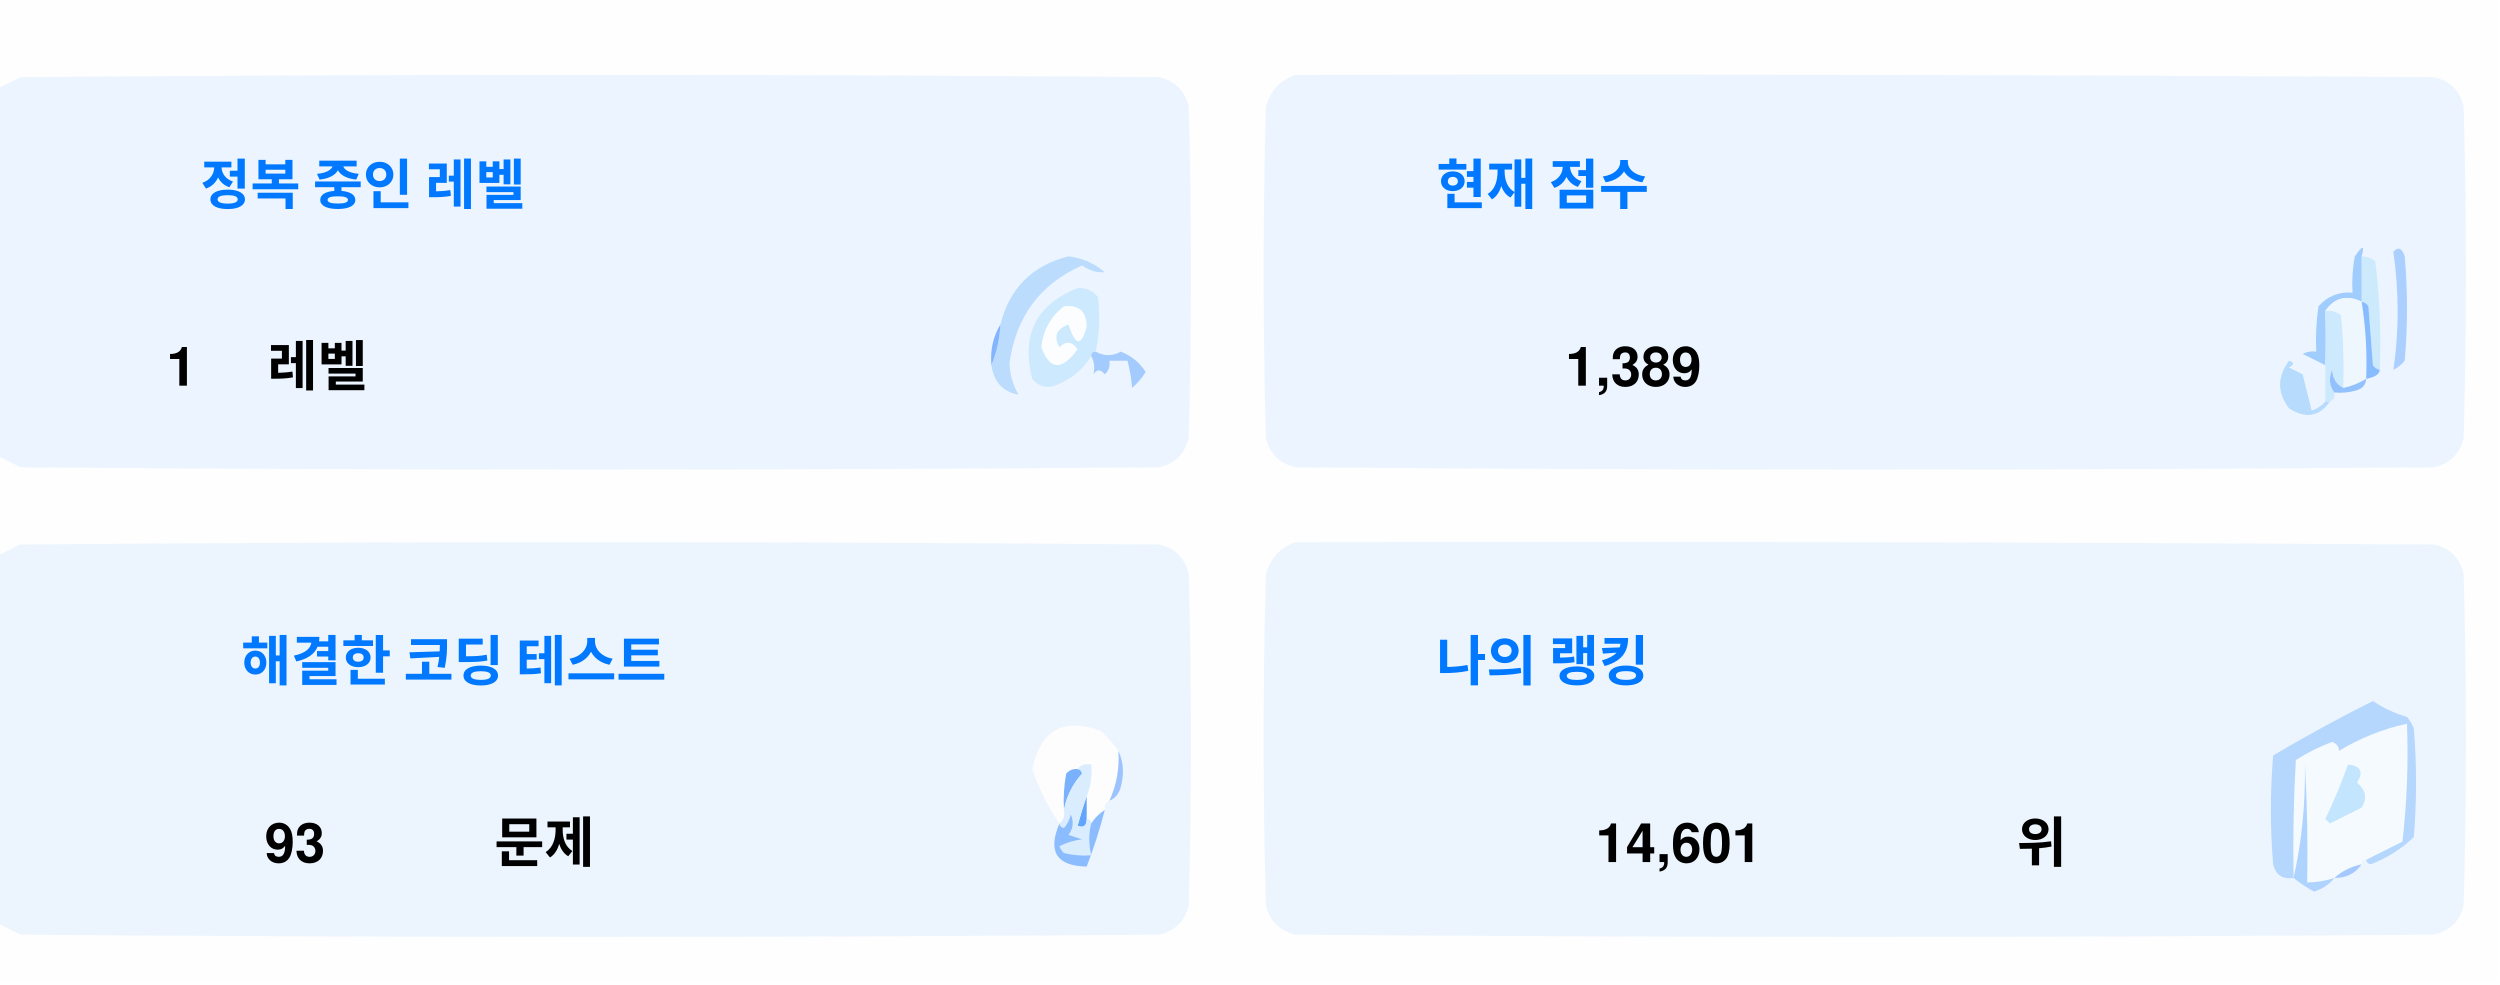
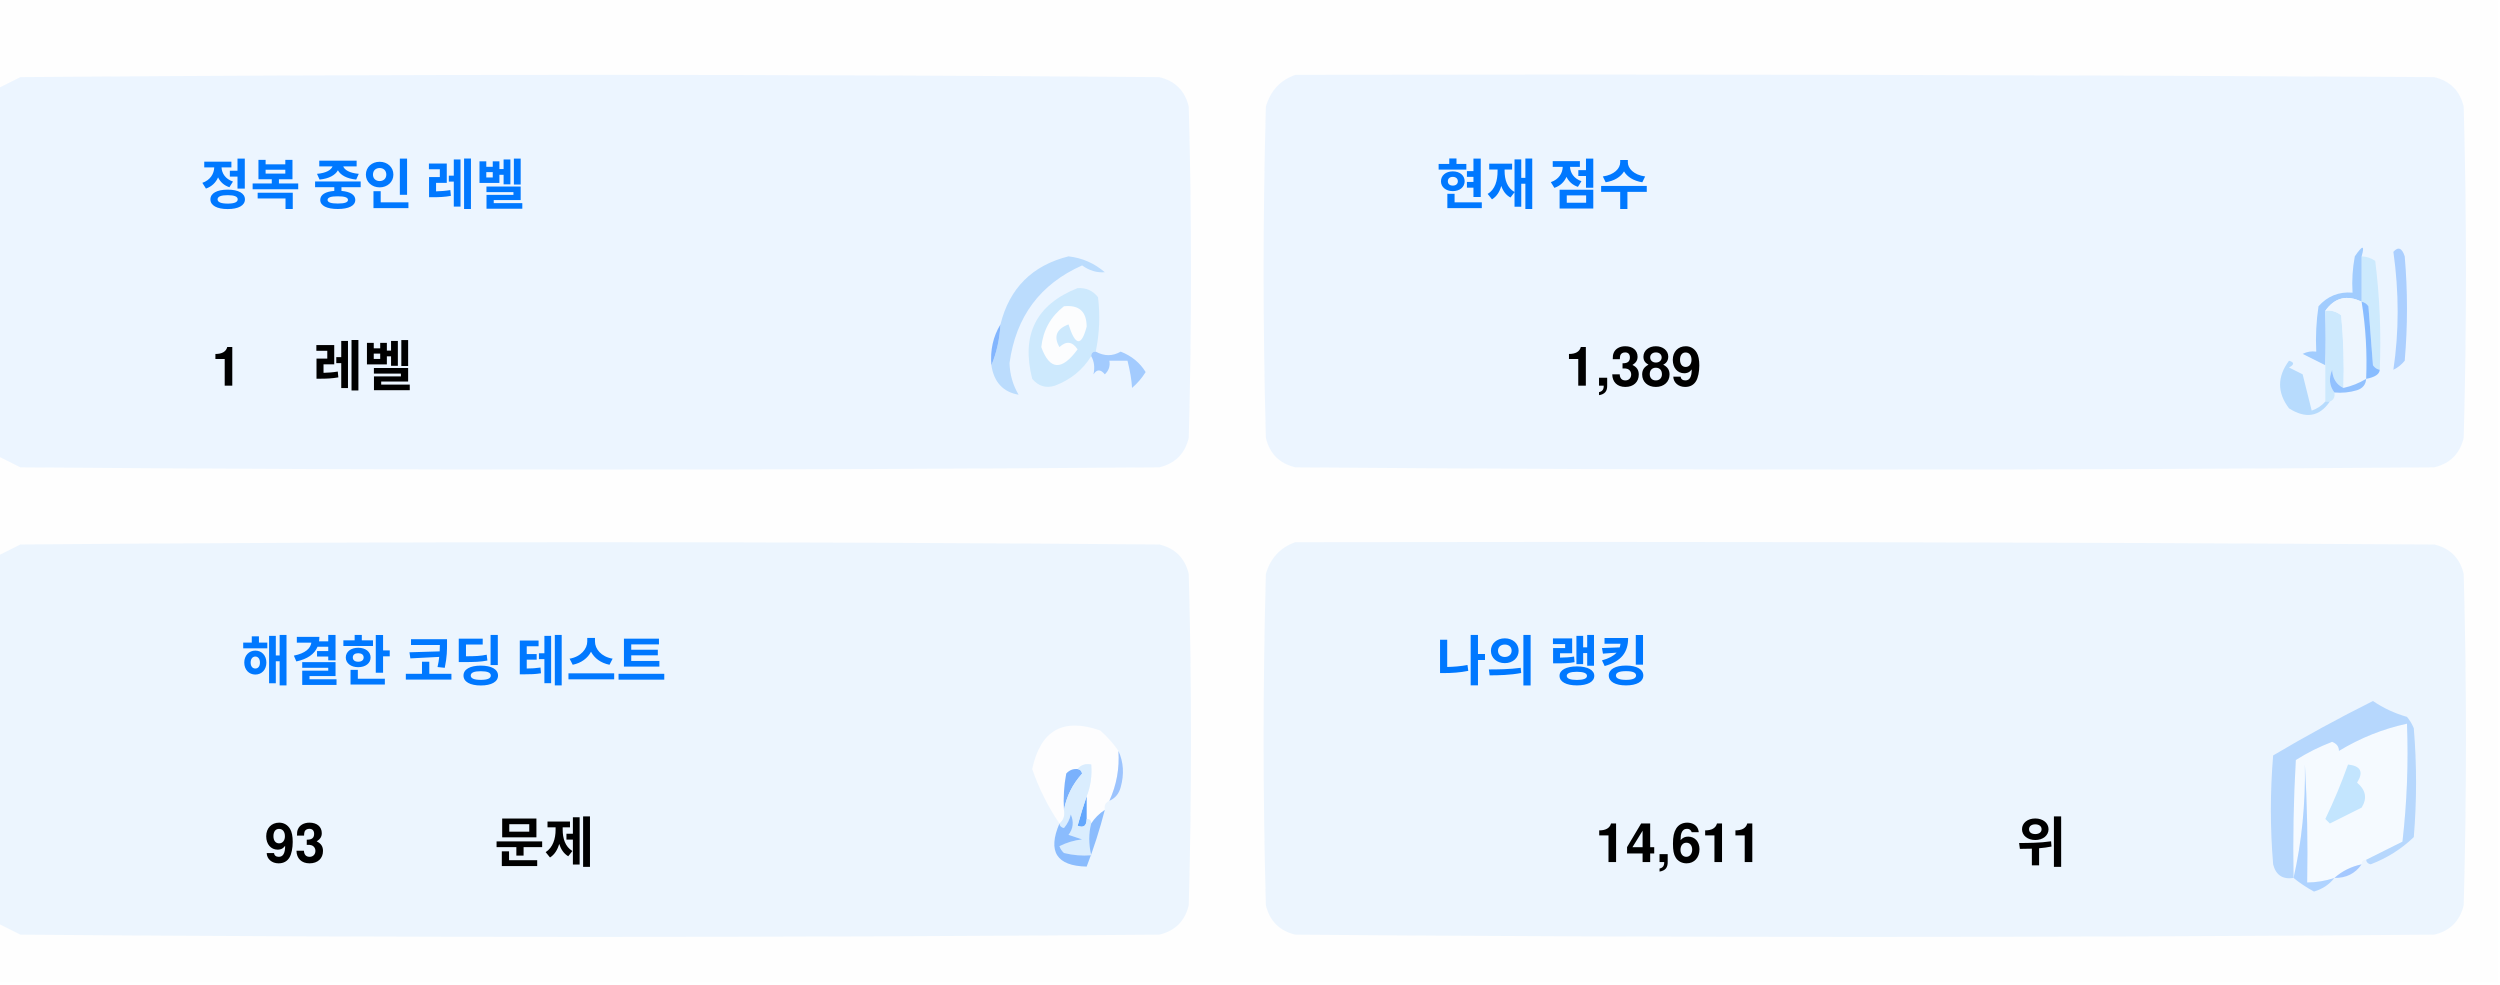
<svg xmlns="http://www.w3.org/2000/svg" version="1.1" width="551px" height="217px" style="shape-rendering:geometricPrecision; text-rendering:geometricPrecision; image-rendering:optimizeQuality; fill-rule:evenodd; clip-rule:evenodd">
  <style>
            .title {
                color: #0078ff;
                font-size: 1rem;
                line-height: 1.5rem;
                font-weight: bold;
                font-family: -apple-system,BlinkMacSystemFont,Segoe UI,Helvetica,Arial,sans-serif,Apple Color Emoji,Segoe UI Emoji;
            }
        
            .desc {
                color: #0078ff;
                font-size: 2.5rem;
                font-weight: bold;
                line-height: 1.5rem;
                font-family: -apple-system,BlinkMacSystemFont,Segoe UI,Helvetica,Arial,sans-serif,Apple Color Emoji,Segoe UI Emoji;
            }
        
            .desc-2 {
                color: #0078ff;
                font-size: 1rem;
                font-weight: bold;
                line-height: 1.5rem;
                font-family: -apple-system,BlinkMacSystemFont,Segoe UI,Helvetica,Arial,sans-serif,Apple Color Emoji,Segoe UI Emoji;
            }
        
            .text, .desc {
                animation: twinkling 4s ease-in-out infinite;
            }
        
            @keyframes twinkling {
                40% { opacity: 1; }
                50% { opacity: 0.5; }
                60% { opacity: 1; }
                70% { opacity: 0.5; }
                80% { opacity: 1; }
            };
        </style>
  <g>
    <path style="opacity:1" fill="#fefefe" d="M -0.5,-0.5 C 183.167,-0.5 366.833,-0.5 550.5,-0.5C 550.5,71.833 550.5,144.167 550.5,216.5C 366.833,216.5 183.167,216.5 -0.5,216.5C -0.5,212.167 -0.5,207.833 -0.5,203.5C 1.14,204.32 2.807,205.153 4.5,206C 88.167,206.667 171.833,206.667 255.5,206C 259,205.167 261.167,203 262,199.5C 262.667,175.167 262.667,150.833 262,126.5C 261.167,123 259,120.833 255.5,120C 171.833,119.333 88.167,119.333 4.5,120C 2.807,120.847 1.14,121.68 -0.5,122.5C -0.5,115.167 -0.5,107.833 -0.5,100.5C 1.14,101.32 2.807,102.153 4.5,103C 88.167,103.667 171.833,103.667 255.5,103C 259,102.167 261.167,100 262,96.5C 262.667,72.167 262.667,47.833 262,23.5C 261.167,20 259,17.833 255.5,17C 171.833,16.333 88.167,16.333 4.5,17C 2.807,17.847 1.14,18.68 -0.5,19.5C -0.5,12.833 -0.5,6.167 -0.5,-0.5 Z" />
  </g>
  <g>
    <path style="opacity:1" fill="#ecf5ff" d="M -0.5,100.5 C -0.5,73.5 -0.5,46.5 -0.5,19.5C 1.14,18.68 2.807,17.847 4.5,17C 88.167,16.333 171.833,16.333 255.5,17C 259,17.833 261.167,20 262,23.5C 262.667,47.833 262.667,72.167 262,96.5C 261.167,100 259,102.167 255.5,103C 171.833,103.667 88.167,103.667 4.5,103C 2.807,102.153 1.14,101.32 -0.5,100.5 Z" />
  </g>
  <g>
    <path style="opacity:1" fill="#ecf5ff" d="M 285.5,16.5 C 369.167,16.333 452.834,16.5 536.5,17C 540,17.833 542.167,20 543,23.5C 543.667,47.833 543.667,72.167 543,96.5C 542.167,100 540,102.167 536.5,103C 452.833,103.667 369.167,103.667 285.5,103C 282,102.167 279.833,100 279,96.5C 278.333,72.167 278.333,47.833 279,23.5C 280.018,19.985 282.185,17.652 285.5,16.5 Z" />
  </g>
  <g>
    <path style="opacity:1" fill="#cdeafd" d="M 520.5,56.5 C 521.583,56.539 522.583,56.873 523.5,57.5C 524.498,65.472 524.831,73.472 524.5,81.5C 523.883,81.389 523.383,81.056 523,80.5C 522.667,76.167 522.333,71.833 522,67.5C 521.617,66.944 521.117,66.611 520.5,66.5C 520.5,63.167 520.5,59.833 520.5,56.5 Z" />
  </g>
  <g>
    <path style="opacity:1" fill="#abcfff" d="M 527.5,55.5 C 528.566,54.308 529.399,54.641 530,56.5C 530.667,64.167 530.667,71.833 530,79.5C 529.311,80.357 528.478,81.023 527.5,81.5C 528.758,73.08 528.758,64.414 527.5,55.5 Z" />
  </g>
  <g>
    <path style="opacity:1" fill="#bbdcfd" d="M 218.5,80.5 C 219.657,77.727 220.324,74.727 220.5,71.5C 222.49,63.51 227.49,58.51 235.5,56.5C 238.528,56.847 241.194,58.014 243.5,60C 241.744,60.141 240.078,59.641 238.5,58.5C 229.247,62.607 223.914,69.773 222.5,80C 222.565,82.526 223.232,84.859 224.5,87C 221.07,86.397 219.07,84.231 218.5,80.5 Z" />
  </g>
  <g>
    <path style="opacity:1" fill="#cde9fd" d="M 241.5,77.5 C 240.833,77.5 240.5,77.833 240.5,78.5C 238.628,81.529 235.961,83.695 232.5,85C 230.536,85.624 228.869,85.124 227.5,83.5C 225.021,73.791 228.354,67.124 237.5,63.5C 239.374,63.39 240.874,64.056 242,65.5C 242.497,69.524 242.331,73.524 241.5,77.5 Z" />
  </g>
  <g>
    <path style="opacity:1" fill="#fcfdfe" d="M 234.5,67.5 C 237.826,67.162 239.493,68.662 239.5,72C 238.334,76.434 237,76.267 235.5,71.5C 232.832,72.515 232.166,74.182 233.5,76.5C 235.017,75.089 236.351,75.256 237.5,77C 234.006,81.771 231.34,81.605 229.5,76.5C 229.904,72.771 231.571,69.771 234.5,67.5 Z" />
  </g>
  <g>
    <path style="opacity:1" fill="#a1ccfe" d="M 520.5,56.5 C 520.5,59.833 520.5,63.167 520.5,66.5C 517.238,64.922 514.572,65.589 512.5,68.5C 512.617,72.81 512.617,76.81 512.5,80.5C 510.86,79.68 509.193,78.847 507.5,78C 508.448,77.517 509.448,77.35 510.5,77.5C 510.335,74.15 510.502,70.817 511,67.5C 512.995,65.253 515.495,64.253 518.5,64.5C 518.336,61.813 518.503,59.146 519,56.5C 520.731,53.969 521.231,53.969 520.5,56.5 Z" />
  </g>
  <g>
    <path style="opacity:1" fill="#cde9fd" d="M 512.5,68.5 C 513.822,68.33 514.989,68.663 516,69.5C 516.499,74.823 516.666,80.156 516.5,85.5C 514.955,84.77 514.122,83.437 514,81.5C 513.22,83.387 513.387,85.054 514.5,86.5C 514.672,87.492 514.338,88.158 513.5,88.5C 513.167,88.5 512.833,88.5 512.5,88.5C 512.5,85.833 512.5,83.167 512.5,80.5C 512.617,76.81 512.617,72.81 512.5,68.5 Z" />
  </g>
  <g>
    <path style="opacity:1" fill="#eef6fe" d="M 520.5,66.5 C 521.407,72.106 521.74,77.773 521.5,83.5C 519.95,84.441 518.284,85.108 516.5,85.5C 516.666,80.156 516.499,74.823 516,69.5C 514.989,68.663 513.822,68.33 512.5,68.5C 514.572,65.589 517.238,64.922 520.5,66.5 Z" />
  </g>
  <g>
    <path style="opacity:1" fill="#88bcff" d="M 520.5,66.5 C 521.117,66.611 521.617,66.944 522,67.5C 522.333,71.833 522.667,76.167 523,80.5C 523.383,81.056 523.883,81.389 524.5,81.5C 524.445,82.469 523.445,83.136 521.5,83.5C 521.74,77.773 521.407,72.106 520.5,66.5 Z" />
  </g>
  <g>
    <path style="opacity:1" fill="#82b5fe" d="M 220.5,71.5 C 220.324,74.727 219.657,77.727 218.5,80.5C 218.215,77.171 218.882,74.171 220.5,71.5 Z" />
  </g>
  <g>
    <path style="opacity:1" fill="#a3cbfe" d="M 240.5,78.5 C 240.5,77.833 240.833,77.5 241.5,77.5C 243.391,78.536 245.224,78.536 247,77.5C 249.391,78.429 251.225,79.929 252.5,82C 251.681,83.319 250.681,84.486 249.5,85.5C 249.409,83.777 249.075,81.777 248.5,79.5C 247.167,79.5 245.833,79.5 244.5,79.5C 244.719,80.675 244.386,81.675 243.5,82.5C 242.575,81.359 241.741,81.359 241,82.5C 241.331,80.981 241.164,79.648 240.5,78.5 Z" />
  </g>
  <g>
    <path style="opacity:1" fill="#b7dbfd" d="M 512.5,88.5 C 512.833,88.5 513.167,88.5 513.5,88.5C 511.199,91.857 508.199,92.357 504.5,90C 501.872,86.535 501.872,83.035 504.5,79.5C 505.696,79.846 505.696,80.346 504.5,81C 505.5,81.5 506.5,82 507.5,82.5C 508.167,85.167 508.833,87.833 509.5,90.5C 510.739,90.058 511.739,89.391 512.5,88.5 Z" />
  </g>
  <g>
    <path style="opacity:1" fill="#92c1fe" d="M 516.5,85.5 C 518.284,85.108 519.95,84.441 521.5,83.5C 521.423,84.75 520.756,85.583 519.5,86C 517.866,86.493 516.199,86.66 514.5,86.5C 513.387,85.054 513.22,83.387 514,81.5C 514.122,83.437 514.955,84.77 516.5,85.5 Z" />
  </g>
  <g>
    <path style="opacity:1" fill="#ecf5fe" d="M -0.5,203.5 C -0.5,176.5 -0.5,149.5 -0.5,122.5C 1.14,121.68 2.807,120.847 4.5,120C 88.167,119.333 171.833,119.333 255.5,120C 259,120.833 261.167,123 262,126.5C 262.667,150.833 262.667,175.167 262,199.5C 261.167,203 259,205.167 255.5,206C 171.833,206.667 88.167,206.667 4.5,206C 2.807,205.153 1.14,204.32 -0.5,203.5 Z" />
  </g>
  <g>
    <path style="opacity:1" fill="#ecf5fe" d="M 285.5,119.5 C 369.167,119.333 452.834,119.5 536.5,120C 540,120.833 542.167,123 543,126.5C 543.667,150.833 543.667,175.167 543,199.5C 542.167,203 540,205.167 536.5,206C 452.833,206.667 369.167,206.667 285.5,206C 282,205.167 279.833,203 279,199.5C 278.333,175.167 278.333,150.833 279,126.5C 280.018,122.985 282.185,120.652 285.5,119.5 Z" />
  </g>
  <g>
    <path style="opacity:1" fill="#fdfdfe" d="M 246.5,165.5 C 246.758,169.367 246.092,173.034 244.5,176.5C 243.662,176.842 243.328,177.508 243.5,178.5C 242.272,179.306 241.272,180.306 240.5,181.5C 240.5,180.833 240.167,180.5 239.5,180.5C 239.5,178.833 239.5,177.167 239.5,175.5C 240.369,173.283 240.702,170.95 240.5,168.5C 239.209,168.263 238.209,168.596 237.5,169.5C 236.504,169.414 235.671,169.748 235,170.5C 234.503,173.146 234.336,175.813 234.5,178.5C 234.737,179.791 234.404,180.791 233.5,181.5C 230.986,177.806 228.986,173.806 227.5,169.5C 229.309,160.957 234.309,158.124 242.5,161C 244.07,162.397 245.404,163.897 246.5,165.5 Z" />
  </g>
  <g>
    <path style="opacity:1" fill="#f5faff" d="M 521.5,189.5 C 520.833,189.5 520.5,189.833 520.5,190.5C 518.181,190.992 516.181,191.992 514.5,193.5C 512.565,194.15 510.565,194.483 508.5,194.5C 508.666,185.827 508.5,177.16 508,168.5C 508.141,177.227 507.308,185.56 505.5,193.5C 505.334,184.827 505.5,176.16 506,167.5C 508.527,165.903 511.194,164.57 514,163.5C 515.011,163.892 515.511,164.559 515.5,165.5C 520.21,162.641 525.21,160.641 530.5,159.5C 530.831,168.192 530.498,176.859 529.5,185.5C 526.807,186.847 524.14,188.18 521.5,189.5 Z" />
  </g>
  <g>
    <path style="opacity:1" fill="#b6d7fd" d="M 521.5,189.5 C 524.14,188.18 526.807,186.847 529.5,185.5C 530.498,176.859 530.831,168.192 530.5,159.5C 525.21,160.641 520.21,162.641 515.5,165.5C 515.511,164.559 515.011,163.892 514,163.5C 511.194,164.57 508.527,165.903 506,167.5C 505.5,176.16 505.334,184.827 505.5,193.5C 503.089,193.863 501.589,192.863 501,190.5C 500.333,182.5 500.333,174.5 501,166.5C 508.173,162.246 515.507,158.246 523,154.5C 525.304,156.068 527.804,157.235 530.5,158C 531.126,158.75 531.626,159.584 532,160.5C 532.667,168.5 532.667,176.5 532,184.5C 529.292,187.111 526.125,189.111 522.5,190.5C 521.893,190.376 521.56,190.043 521.5,189.5 Z" />
  </g>
  <g>
    <path style="opacity:1" fill="#c3e5fe" d="M 517.5,168.5 C 520.317,168.801 520.984,170.134 519.5,172.5C 521.439,174.122 521.772,175.956 520.5,178C 518.167,179.167 515.833,180.333 513.5,181.5C 513.167,181.167 512.833,180.833 512.5,180.5C 514.414,176.515 516.081,172.515 517.5,168.5 Z" />
  </g>
  <g>
    <path style="opacity:1" fill="#7ab1fc" d="M 237.5,169.5 C 238.043,169.56 238.376,169.893 238.5,170.5C 236.395,172.836 235.062,175.503 234.5,178.5C 234.336,175.813 234.503,173.146 235,170.5C 235.671,169.748 236.504,169.414 237.5,169.5 Z" />
  </g>
  <g>
    <path style="opacity:1" fill="#afd3ff" d="M 514.5,193.5 C 513.378,194.947 511.878,195.947 510,196.5C 508.348,195.601 506.848,194.601 505.5,193.5C 507.308,185.56 508.141,177.227 508,168.5C 508.5,177.16 508.666,185.827 508.5,194.5C 510.565,194.483 512.565,194.15 514.5,193.5 Z" />
  </g>
  <g>
    <path style="opacity:1" fill="#9cc3fd" d="M 246.5,165.5 C 247.634,167.966 247.801,170.633 247,173.5C 246.623,174.942 245.79,175.942 244.5,176.5C 246.092,173.034 246.758,169.367 246.5,165.5 Z" />
  </g>
  <g>
    <path style="opacity:1" fill="#62a6fc" d="M 239.5,175.5 C 239.5,177.167 239.5,178.833 239.5,180.5C 239.483,182.028 238.816,182.528 237.5,182C 238.117,179.723 238.784,177.556 239.5,175.5 Z" />
  </g>
  <g>
    <path style="opacity:1" fill="#daedfe" d="M 237.5,169.5 C 238.209,168.596 239.209,168.263 240.5,168.5C 240.702,170.95 240.369,173.283 239.5,175.5C 238.784,177.556 238.117,179.723 237.5,182C 238.816,182.528 239.483,182.028 239.5,180.5C 240.167,180.5 240.5,180.833 240.5,181.5C 239.918,183.669 239.918,186.002 240.5,188.5C 238.473,188.662 236.473,188.495 234.5,188C 234.043,187.586 233.709,187.086 233.5,186.5C 235.078,185.702 236.744,185.202 238.5,185C 237.5,184.667 236.5,184.333 235.5,184C 236.554,182.612 236.72,181.112 236,179.5C 235.751,180.624 235.251,181.624 234.5,182.5C 233.893,182.376 233.56,182.043 233.5,181.5C 234.404,180.791 234.737,179.791 234.5,178.5C 235.062,175.503 236.395,172.836 238.5,170.5C 238.376,169.893 238.043,169.56 237.5,169.5 Z" />
  </g>
  <g>
    <path style="opacity:1" fill="#8bbcfd" d="M 243.5,178.5 C 242.395,182.803 241.062,186.969 239.5,191C 232.857,190.847 230.857,187.68 233.5,181.5C 233.56,182.043 233.893,182.376 234.5,182.5C 235.251,181.624 235.751,180.624 236,179.5C 236.72,181.112 236.554,182.612 235.5,184C 236.5,184.333 237.5,184.667 238.5,185C 236.744,185.202 235.078,185.702 233.5,186.5C 233.709,187.086 234.043,187.586 234.5,188C 236.473,188.495 238.473,188.662 240.5,188.5C 239.918,186.002 239.918,183.669 240.5,181.5C 241.272,180.306 242.272,179.306 243.5,178.5 Z" />
  </g>
  <g>
    <path style="opacity:1" fill="#a4c8ff" d="M 520.5,190.5 C 519.089,192.539 517.089,193.539 514.5,193.5C 516.181,191.992 518.181,190.992 520.5,190.5 Z" />
  </g>
  <text text-anchor="middle" x="80" y="45" class="title" style="fill:#0078ff;" stroke="#none" stroke-width="1">정복 중인 레벨</text>
-   <text text-anchor="middle" x="40" y="85" class="desc" stroke="#none" stroke-width="1">1</text>
-   <text text-anchor="middle" x="70" y="85" class="desc-2" stroke="#none" stroke-width="1">레벨</text>
+   <text text-anchor="middle" x="50" y="85" class="desc" stroke="#none" stroke-width="1">1</text>
+   <text text-anchor="middle" x="80" y="85" class="desc-2" stroke="#none" stroke-width="1">레벨</text>
  <text text-anchor="middle" x="340" y="45" class="title" style="fill:#0078ff;" stroke="#none" stroke-width="1">현재 점수</text>
  <text text-anchor="middle" x="360" y="85" class="desc" stroke="#none" stroke-width="1">1,389</text>
  <text text-anchor="middle" x="100" y="150" class="title" style="fill:#0078ff;" stroke="#none" stroke-width="1">해결한 코딩 테스트</text>
  <text text-anchor="middle" x="65" y="190" class="desc" stroke="#none" stroke-width="1">93</text>
  <text text-anchor="middle" x="120" y="190" class="desc-2" stroke="#none" stroke-width="1">문제</text>
  <text text-anchor="middle" x="340" y="150" class="title" style="fill:#0078ff;" stroke="#none" stroke-width="1">나의 랭킹</text>
-   <text text-anchor="middle" x="370" y="190" class="desc" stroke="#none" stroke-width="1">14,601</text>
+   <text text-anchor="middle" x="370" y="190" class="desc" stroke="#none" stroke-width="1">14,611</text>
  <text text-anchor="middle" x="450" y="190" class="desc-2" stroke="#none" stroke-width="1">위</text>
</svg>
